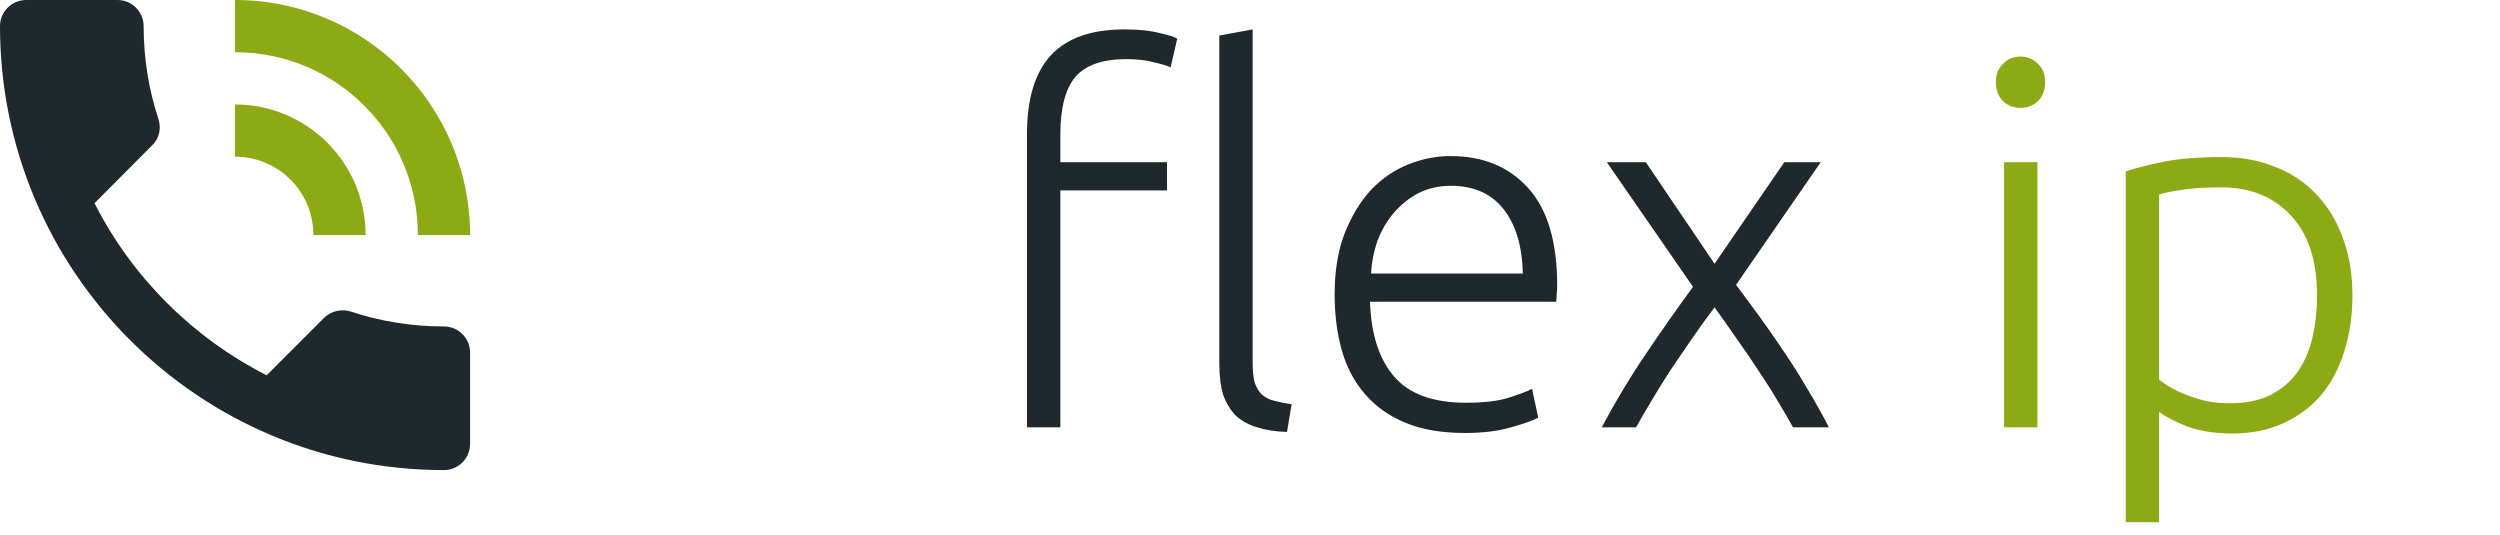
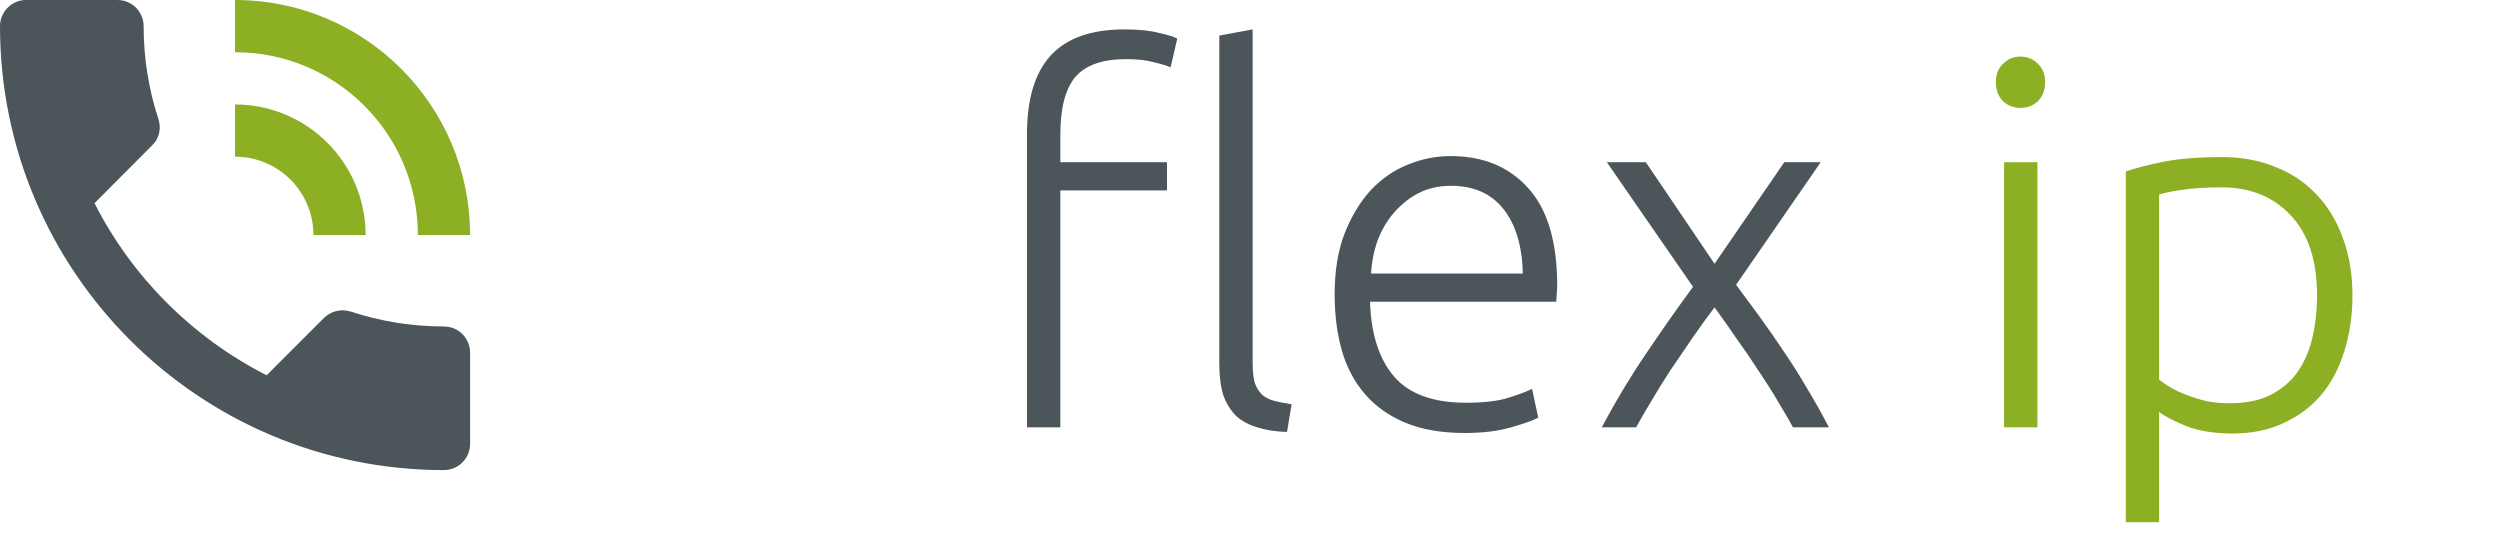
<svg xmlns="http://www.w3.org/2000/svg" width="117" height="25" viewBox="0 0 117 25" fill="none">
-   <path d="M52.624 1.376C53.296 1.376 53.84 1.432 54.256 1.544C54.688 1.64 54.968 1.728 55.096 1.808L54.784 3.152C54.608 3.072 54.344 2.992 53.992 2.912C53.656 2.816 53.224 2.768 52.696 2.768C51.592 2.768 50.8 3.048 50.32 3.608C49.856 4.168 49.624 5.064 49.624 6.296V7.592H54.616V8.912H49.624V20H48.064V6.248C48.064 4.632 48.432 3.416 49.168 2.6C49.92 1.784 51.072 1.376 52.624 1.376ZM60.232 20.216C59.704 20.2 59.24 20.128 58.84 20C58.456 19.888 58.128 19.712 57.856 19.472C57.6 19.216 57.4 18.896 57.256 18.512C57.128 18.112 57.064 17.616 57.064 17.024V1.664L58.624 1.376V16.976C58.624 17.36 58.656 17.672 58.72 17.912C58.8 18.136 58.912 18.32 59.056 18.464C59.2 18.592 59.384 18.688 59.608 18.752C59.848 18.816 60.128 18.872 60.448 18.92L60.232 20.216ZM62.461 13.784C62.461 12.696 62.613 11.752 62.917 10.952C63.237 10.136 63.645 9.456 64.141 8.912C64.653 8.368 65.229 7.968 65.869 7.712C66.525 7.44 67.197 7.304 67.885 7.304C69.405 7.304 70.613 7.8 71.509 8.792C72.421 9.784 72.877 11.312 72.877 13.376C72.877 13.504 72.869 13.632 72.853 13.76C72.853 13.888 72.845 14.008 72.829 14.12H64.117C64.165 15.64 64.541 16.808 65.245 17.624C65.949 18.44 67.069 18.848 68.605 18.848C69.453 18.848 70.125 18.768 70.621 18.608C71.117 18.448 71.477 18.312 71.701 18.2L71.989 19.544C71.765 19.672 71.341 19.824 70.717 20C70.109 20.176 69.389 20.264 68.557 20.264C67.469 20.264 66.541 20.104 65.773 19.784C65.005 19.464 64.373 19.016 63.877 18.44C63.381 17.864 63.021 17.184 62.797 16.4C62.573 15.6 62.461 14.728 62.461 13.784ZM71.269 12.8C71.237 11.504 70.933 10.496 70.357 9.776C69.781 9.056 68.965 8.696 67.909 8.696C67.349 8.696 66.845 8.808 66.397 9.032C65.965 9.256 65.581 9.56 65.245 9.944C64.925 10.312 64.669 10.744 64.477 11.24C64.301 11.736 64.197 12.256 64.165 12.8H71.269ZM80.241 14.384C79.889 14.848 79.537 15.336 79.185 15.848C78.833 16.36 78.489 16.864 78.153 17.36C77.833 17.856 77.537 18.336 77.265 18.8C76.993 19.248 76.761 19.648 76.569 20H74.961C75.617 18.768 76.305 17.624 77.025 16.568C77.745 15.496 78.481 14.448 79.233 13.424L75.201 7.592H77.025L80.241 12.344L83.505 7.592H85.209L81.249 13.328C81.585 13.776 81.945 14.264 82.329 14.792C82.713 15.32 83.097 15.872 83.481 16.448C83.865 17.008 84.233 17.592 84.585 18.2C84.953 18.808 85.289 19.408 85.593 20H83.913C83.721 19.648 83.489 19.248 83.217 18.8C82.945 18.336 82.641 17.856 82.305 17.36C81.985 16.864 81.641 16.36 81.273 15.848C80.921 15.336 80.577 14.848 80.241 14.384Z" fill="#1E282D" />
-   <path d="M95.351 20H93.791V7.592H95.351V20ZM95.711 3.848C95.711 4.216 95.599 4.512 95.375 4.736C95.151 4.944 94.879 5.048 94.559 5.048C94.239 5.048 93.967 4.944 93.743 4.736C93.519 4.512 93.407 4.216 93.407 3.848C93.407 3.48 93.519 3.192 93.743 2.984C93.967 2.76 94.239 2.648 94.559 2.648C94.879 2.648 95.151 2.76 95.375 2.984C95.599 3.192 95.711 3.48 95.711 3.848ZM101.046 17.768C101.19 17.88 101.366 18 101.574 18.128C101.798 18.256 102.054 18.376 102.342 18.488C102.63 18.6 102.942 18.696 103.278 18.776C103.614 18.84 103.966 18.872 104.334 18.872C105.102 18.872 105.742 18.744 106.254 18.488C106.782 18.216 107.206 17.856 107.526 17.408C107.846 16.944 108.078 16.408 108.222 15.8C108.366 15.176 108.438 14.52 108.438 13.832C108.438 12.2 108.03 10.952 107.214 10.088C106.398 9.208 105.318 8.768 103.974 8.768C103.206 8.768 102.582 8.808 102.102 8.888C101.638 8.952 101.286 9.024 101.046 9.104V17.768ZM101.046 24.44H99.486V8.024C99.95 7.864 100.542 7.712 101.262 7.568C101.982 7.424 102.894 7.352 103.998 7.352C104.91 7.352 105.734 7.504 106.47 7.808C107.222 8.096 107.862 8.52 108.39 9.08C108.934 9.64 109.35 10.32 109.638 11.12C109.942 11.92 110.094 12.824 110.094 13.832C110.094 14.776 109.966 15.648 109.71 16.448C109.47 17.232 109.11 17.912 108.63 18.488C108.15 19.048 107.558 19.488 106.854 19.808C106.166 20.128 105.374 20.288 104.478 20.288C103.662 20.288 102.95 20.176 102.342 19.952C101.75 19.712 101.318 19.488 101.046 19.28V24.44Z" fill="#8CAA14" />
-   <path d="M20.778 15.278C19.25 15.278 17.783 15.033 16.414 14.581C15.987 14.447 15.51 14.544 15.168 14.874L12.479 17.563C9.02 15.803 6.184 12.98 4.424 9.509L7.113 6.808C7.456 6.49 7.553 6.013 7.419 5.586C6.967 4.217 6.722 2.75 6.722 1.222C6.722 0.55 6.172 0 5.5 0H1.222C0.55 0 0 0.55 0 1.222C0 12.699 9.301 22 20.778 22C21.45 22 22 21.45 22 20.778V16.5C22 15.828 21.45 15.278 20.778 15.278Z" fill="#1E282D" />
-   <path d="M19.556 11H22C22 4.926 17.074 0 11 0V2.444C15.73 2.444 19.556 6.27 19.556 11ZM14.667 11H17.111C17.111 7.627 14.373 4.889 11 4.889V7.333C13.029 7.333 14.667 8.971 14.667 11Z" fill="#8CAA14" />
+   <path d="M52.624 1.376C53.296 1.376 53.84 1.432 54.256 1.544C54.688 1.64 54.968 1.728 55.096 1.808L54.784 3.152C54.608 3.072 54.344 2.992 53.992 2.912C53.656 2.816 53.224 2.768 52.696 2.768C51.592 2.768 50.8 3.048 50.32 3.608C49.856 4.168 49.624 5.064 49.624 6.296V7.592H54.616V8.912H49.624V20H48.064V6.248C48.064 4.632 48.432 3.416 49.168 2.6C49.92 1.784 51.072 1.376 52.624 1.376ZM60.232 20.216C59.704 20.2 59.24 20.128 58.84 20C58.456 19.888 58.128 19.712 57.856 19.472C57.6 19.216 57.4 18.896 57.256 18.512C57.128 18.112 57.064 17.616 57.064 17.024V1.664L58.624 1.376V16.976C58.624 17.36 58.656 17.672 58.72 17.912C58.8 18.136 58.912 18.32 59.056 18.464C59.2 18.592 59.384 18.688 59.608 18.752C59.848 18.816 60.128 18.872 60.448 18.92L60.232 20.216ZM62.461 13.784C62.461 12.696 62.613 11.752 62.917 10.952C63.237 10.136 63.645 9.456 64.141 8.912C64.653 8.368 65.229 7.968 65.869 7.712C66.525 7.44 67.197 7.304 67.885 7.304C69.405 7.304 70.613 7.8 71.509 8.792C72.421 9.784 72.877 11.312 72.877 13.376C72.877 13.504 72.869 13.632 72.853 13.76C72.853 13.888 72.845 14.008 72.829 14.12H64.117C64.165 15.64 64.541 16.808 65.245 17.624C65.949 18.44 67.069 18.848 68.605 18.848C69.453 18.848 70.125 18.768 70.621 18.608C71.117 18.448 71.477 18.312 71.701 18.2L71.989 19.544C71.765 19.672 71.341 19.824 70.717 20C70.109 20.176 69.389 20.264 68.557 20.264C67.469 20.264 66.541 20.104 65.773 19.784C65.005 19.464 64.373 19.016 63.877 18.44C63.381 17.864 63.021 17.184 62.797 16.4C62.573 15.6 62.461 14.728 62.461 13.784ZM71.269 12.8C71.237 11.504 70.933 10.496 70.357 9.776C69.781 9.056 68.965 8.696 67.909 8.696C67.349 8.696 66.845 8.808 66.397 9.032C65.965 9.256 65.581 9.56 65.245 9.944C64.925 10.312 64.669 10.744 64.477 11.24C64.301 11.736 64.197 12.256 64.165 12.8H71.269ZM80.241 14.384C79.889 14.848 79.537 15.336 79.185 15.848C78.833 16.36 78.489 16.864 78.153 17.36C77.833 17.856 77.537 18.336 77.265 18.8C76.993 19.248 76.761 19.648 76.569 20H74.961C75.617 18.768 76.305 17.624 77.025 16.568C77.745 15.496 78.481 14.448 79.233 13.424L75.201 7.592H77.025L80.241 12.344L83.505 7.592H85.209L81.249 13.328C81.585 13.776 81.945 14.264 82.329 14.792C82.713 15.32 83.097 15.872 83.481 16.448C83.865 17.008 84.233 17.592 84.585 18.2C84.953 18.808 85.289 19.408 85.593 20H83.913C83.721 19.648 83.489 19.248 83.217 18.8C82.945 18.336 82.641 17.856 82.305 17.36C81.985 16.864 81.641 16.36 81.273 15.848C80.921 15.336 80.577 14.848 80.241 14.384Z" fill="#4B555A" />
+   <path d="M95.351 20H93.791V7.592H95.351V20ZM95.711 3.848C95.711 4.216 95.599 4.512 95.375 4.736C95.151 4.944 94.879 5.048 94.559 5.048C94.239 5.048 93.967 4.944 93.743 4.736C93.519 4.512 93.407 4.216 93.407 3.848C93.407 3.48 93.519 3.192 93.743 2.984C93.967 2.76 94.239 2.648 94.559 2.648C94.879 2.648 95.151 2.76 95.375 2.984C95.599 3.192 95.711 3.48 95.711 3.848ZM101.046 17.768C101.19 17.88 101.366 18 101.574 18.128C101.798 18.256 102.054 18.376 102.342 18.488C102.63 18.6 102.942 18.696 103.278 18.776C103.614 18.84 103.966 18.872 104.334 18.872C105.102 18.872 105.742 18.744 106.254 18.488C106.782 18.216 107.206 17.856 107.526 17.408C107.846 16.944 108.078 16.408 108.222 15.8C108.366 15.176 108.438 14.52 108.438 13.832C108.438 12.2 108.03 10.952 107.214 10.088C106.398 9.208 105.318 8.768 103.974 8.768C103.206 8.768 102.582 8.808 102.102 8.888C101.638 8.952 101.286 9.024 101.046 9.104V17.768ZM101.046 24.44H99.486V8.024C99.95 7.864 100.542 7.712 101.262 7.568C101.982 7.424 102.894 7.352 103.998 7.352C104.91 7.352 105.734 7.504 106.47 7.808C107.222 8.096 107.862 8.52 108.39 9.08C108.934 9.64 109.35 10.32 109.638 11.12C109.942 11.92 110.094 12.824 110.094 13.832C110.094 14.776 109.966 15.648 109.71 16.448C109.47 17.232 109.11 17.912 108.63 18.488C108.15 19.048 107.558 19.488 106.854 19.808C106.166 20.128 105.374 20.288 104.478 20.288C103.662 20.288 102.95 20.176 102.342 19.952C101.75 19.712 101.318 19.488 101.046 19.28V24.44Z" fill="#8CAF23" />
+   <path d="M20.778 15.278C19.25 15.278 17.783 15.033 16.414 14.581C15.987 14.447 15.51 14.544 15.168 14.874L12.479 17.563C9.02 15.803 6.184 12.98 4.424 9.509L7.113 6.808C7.456 6.49 7.553 6.013 7.419 5.586C6.967 4.217 6.722 2.75 6.722 1.222C6.722 0.55 6.172 0 5.5 0H1.222C0.55 0 0 0.55 0 1.222C0 12.699 9.301 22 20.778 22C21.45 22 22 21.45 22 20.778V16.5C22 15.828 21.45 15.278 20.778 15.278Z" fill="#4B555A" />
+   <path d="M19.556 11H22C22 4.926 17.074 0 11 0V2.444C15.73 2.444 19.556 6.27 19.556 11ZM14.667 11H17.111C17.111 7.627 14.373 4.889 11 4.889V7.333C13.029 7.333 14.667 8.971 14.667 11Z" fill="#8CAF23" />
</svg>
